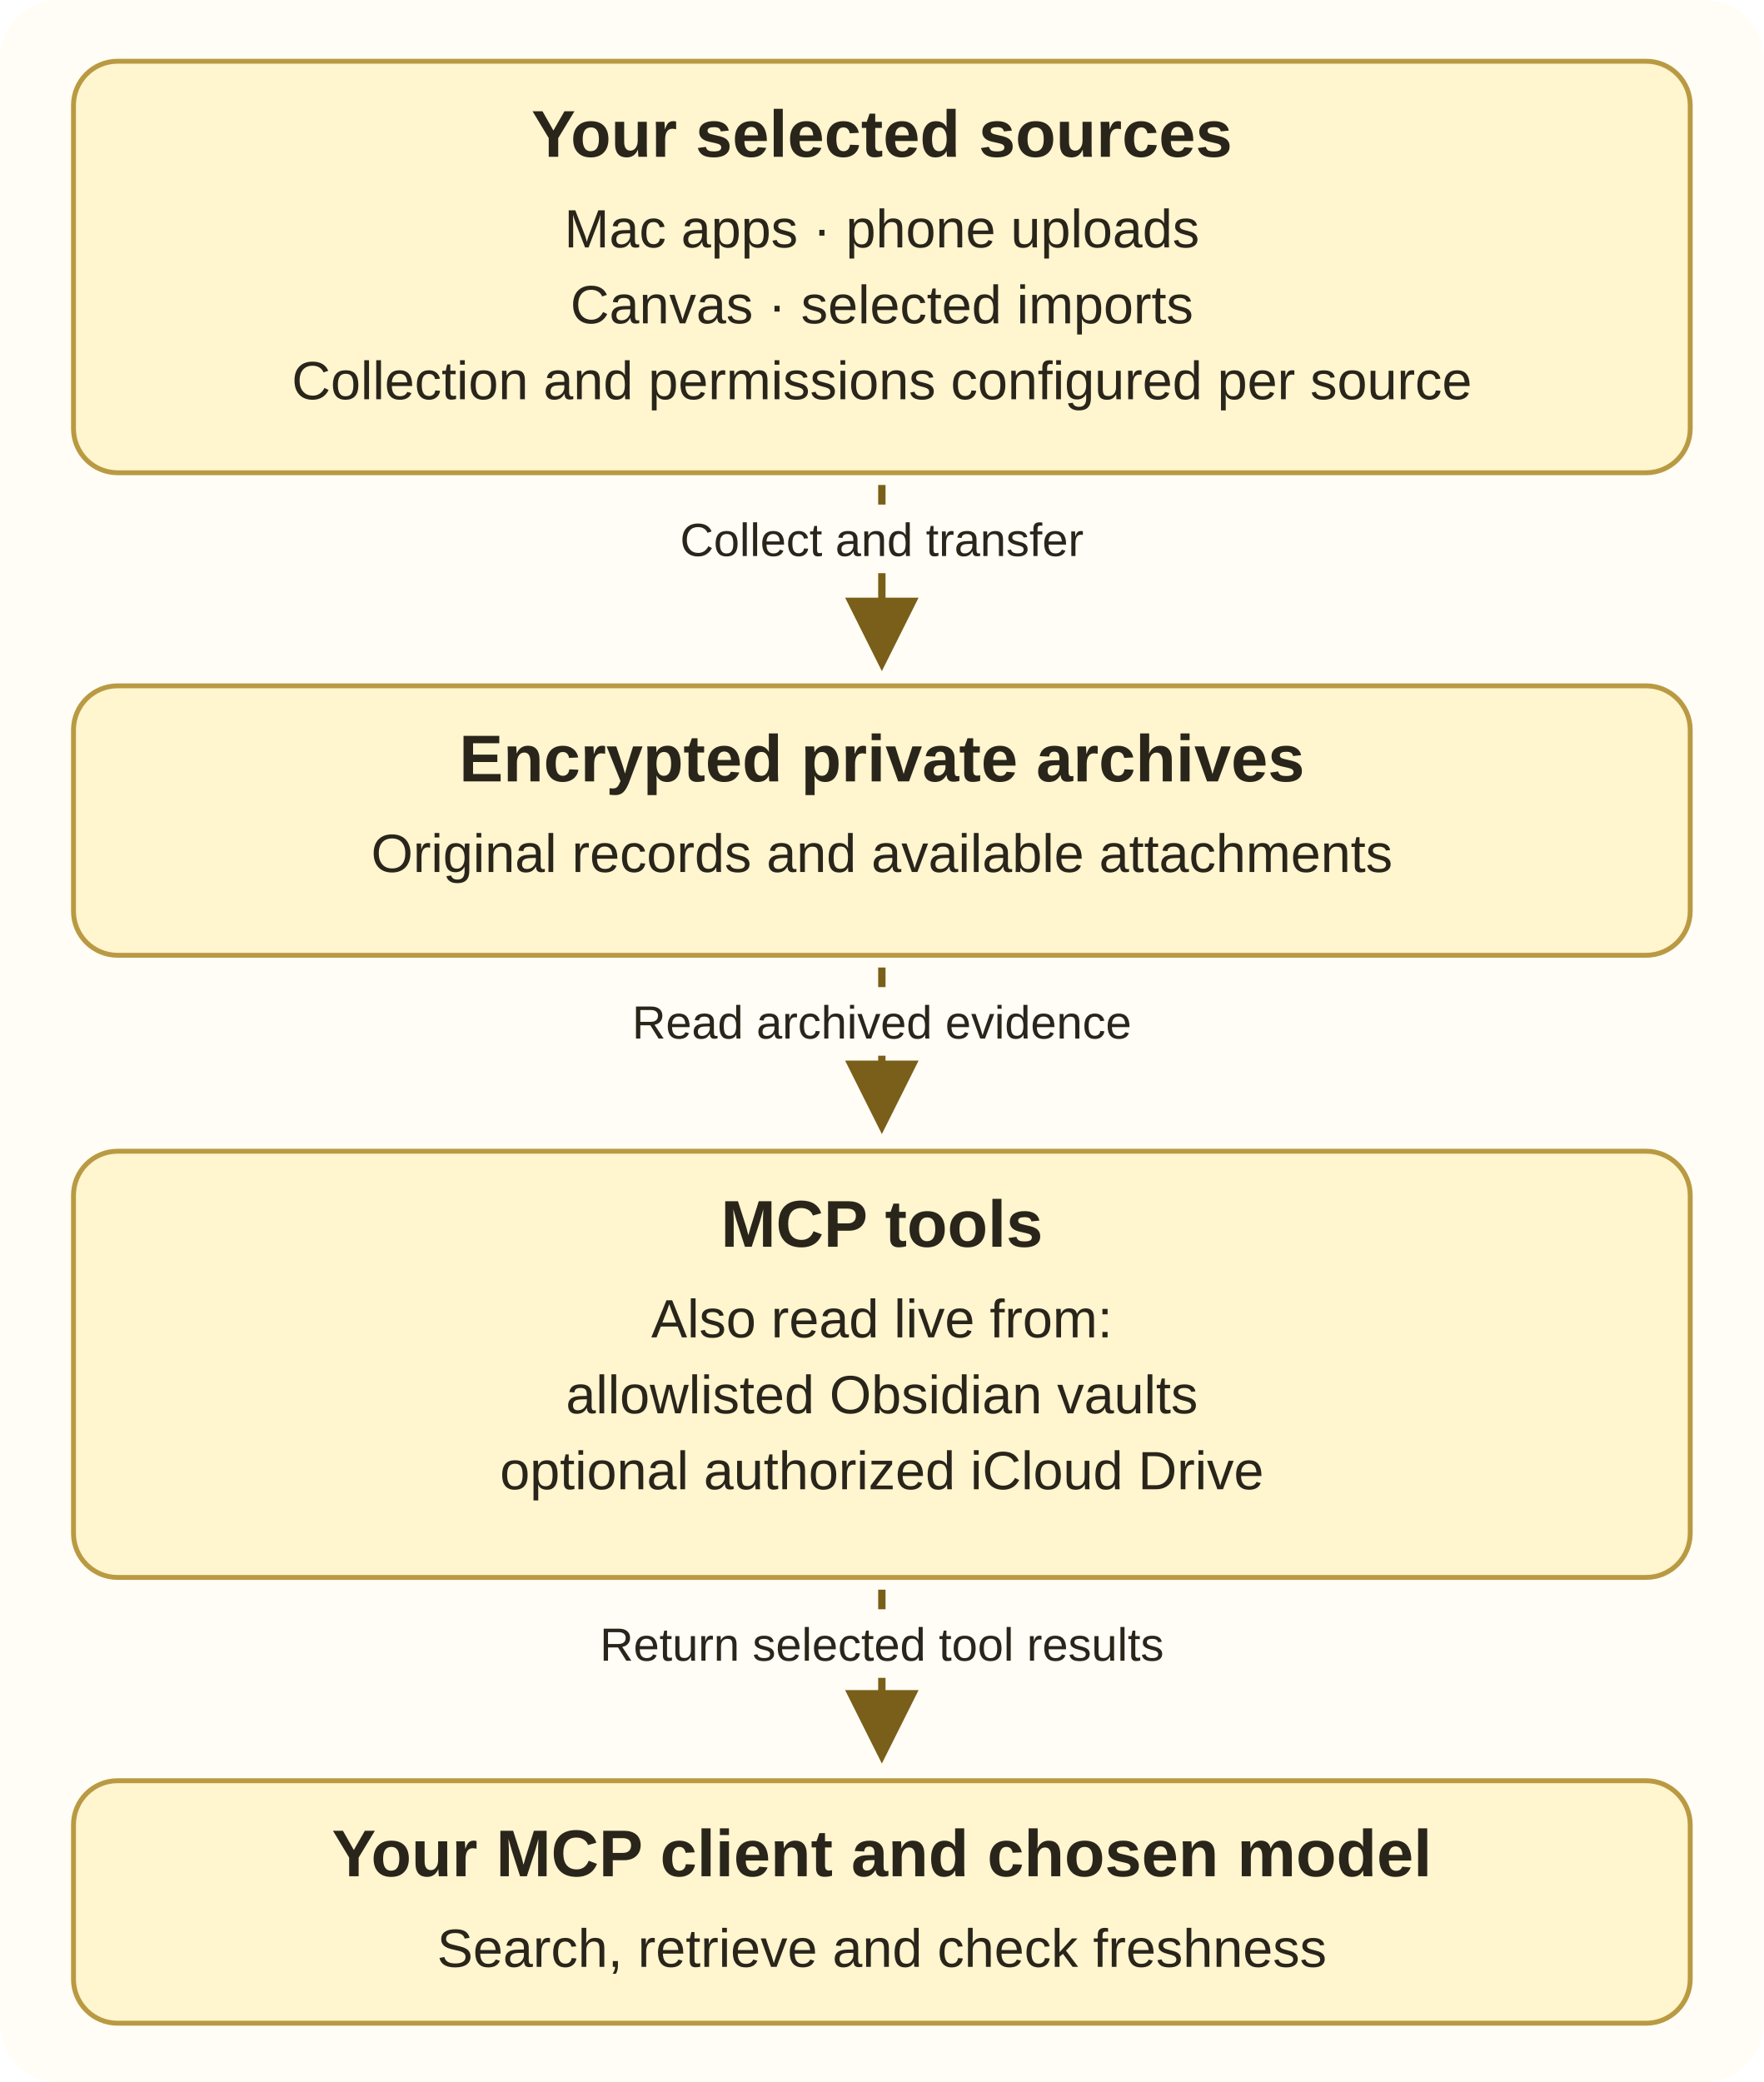
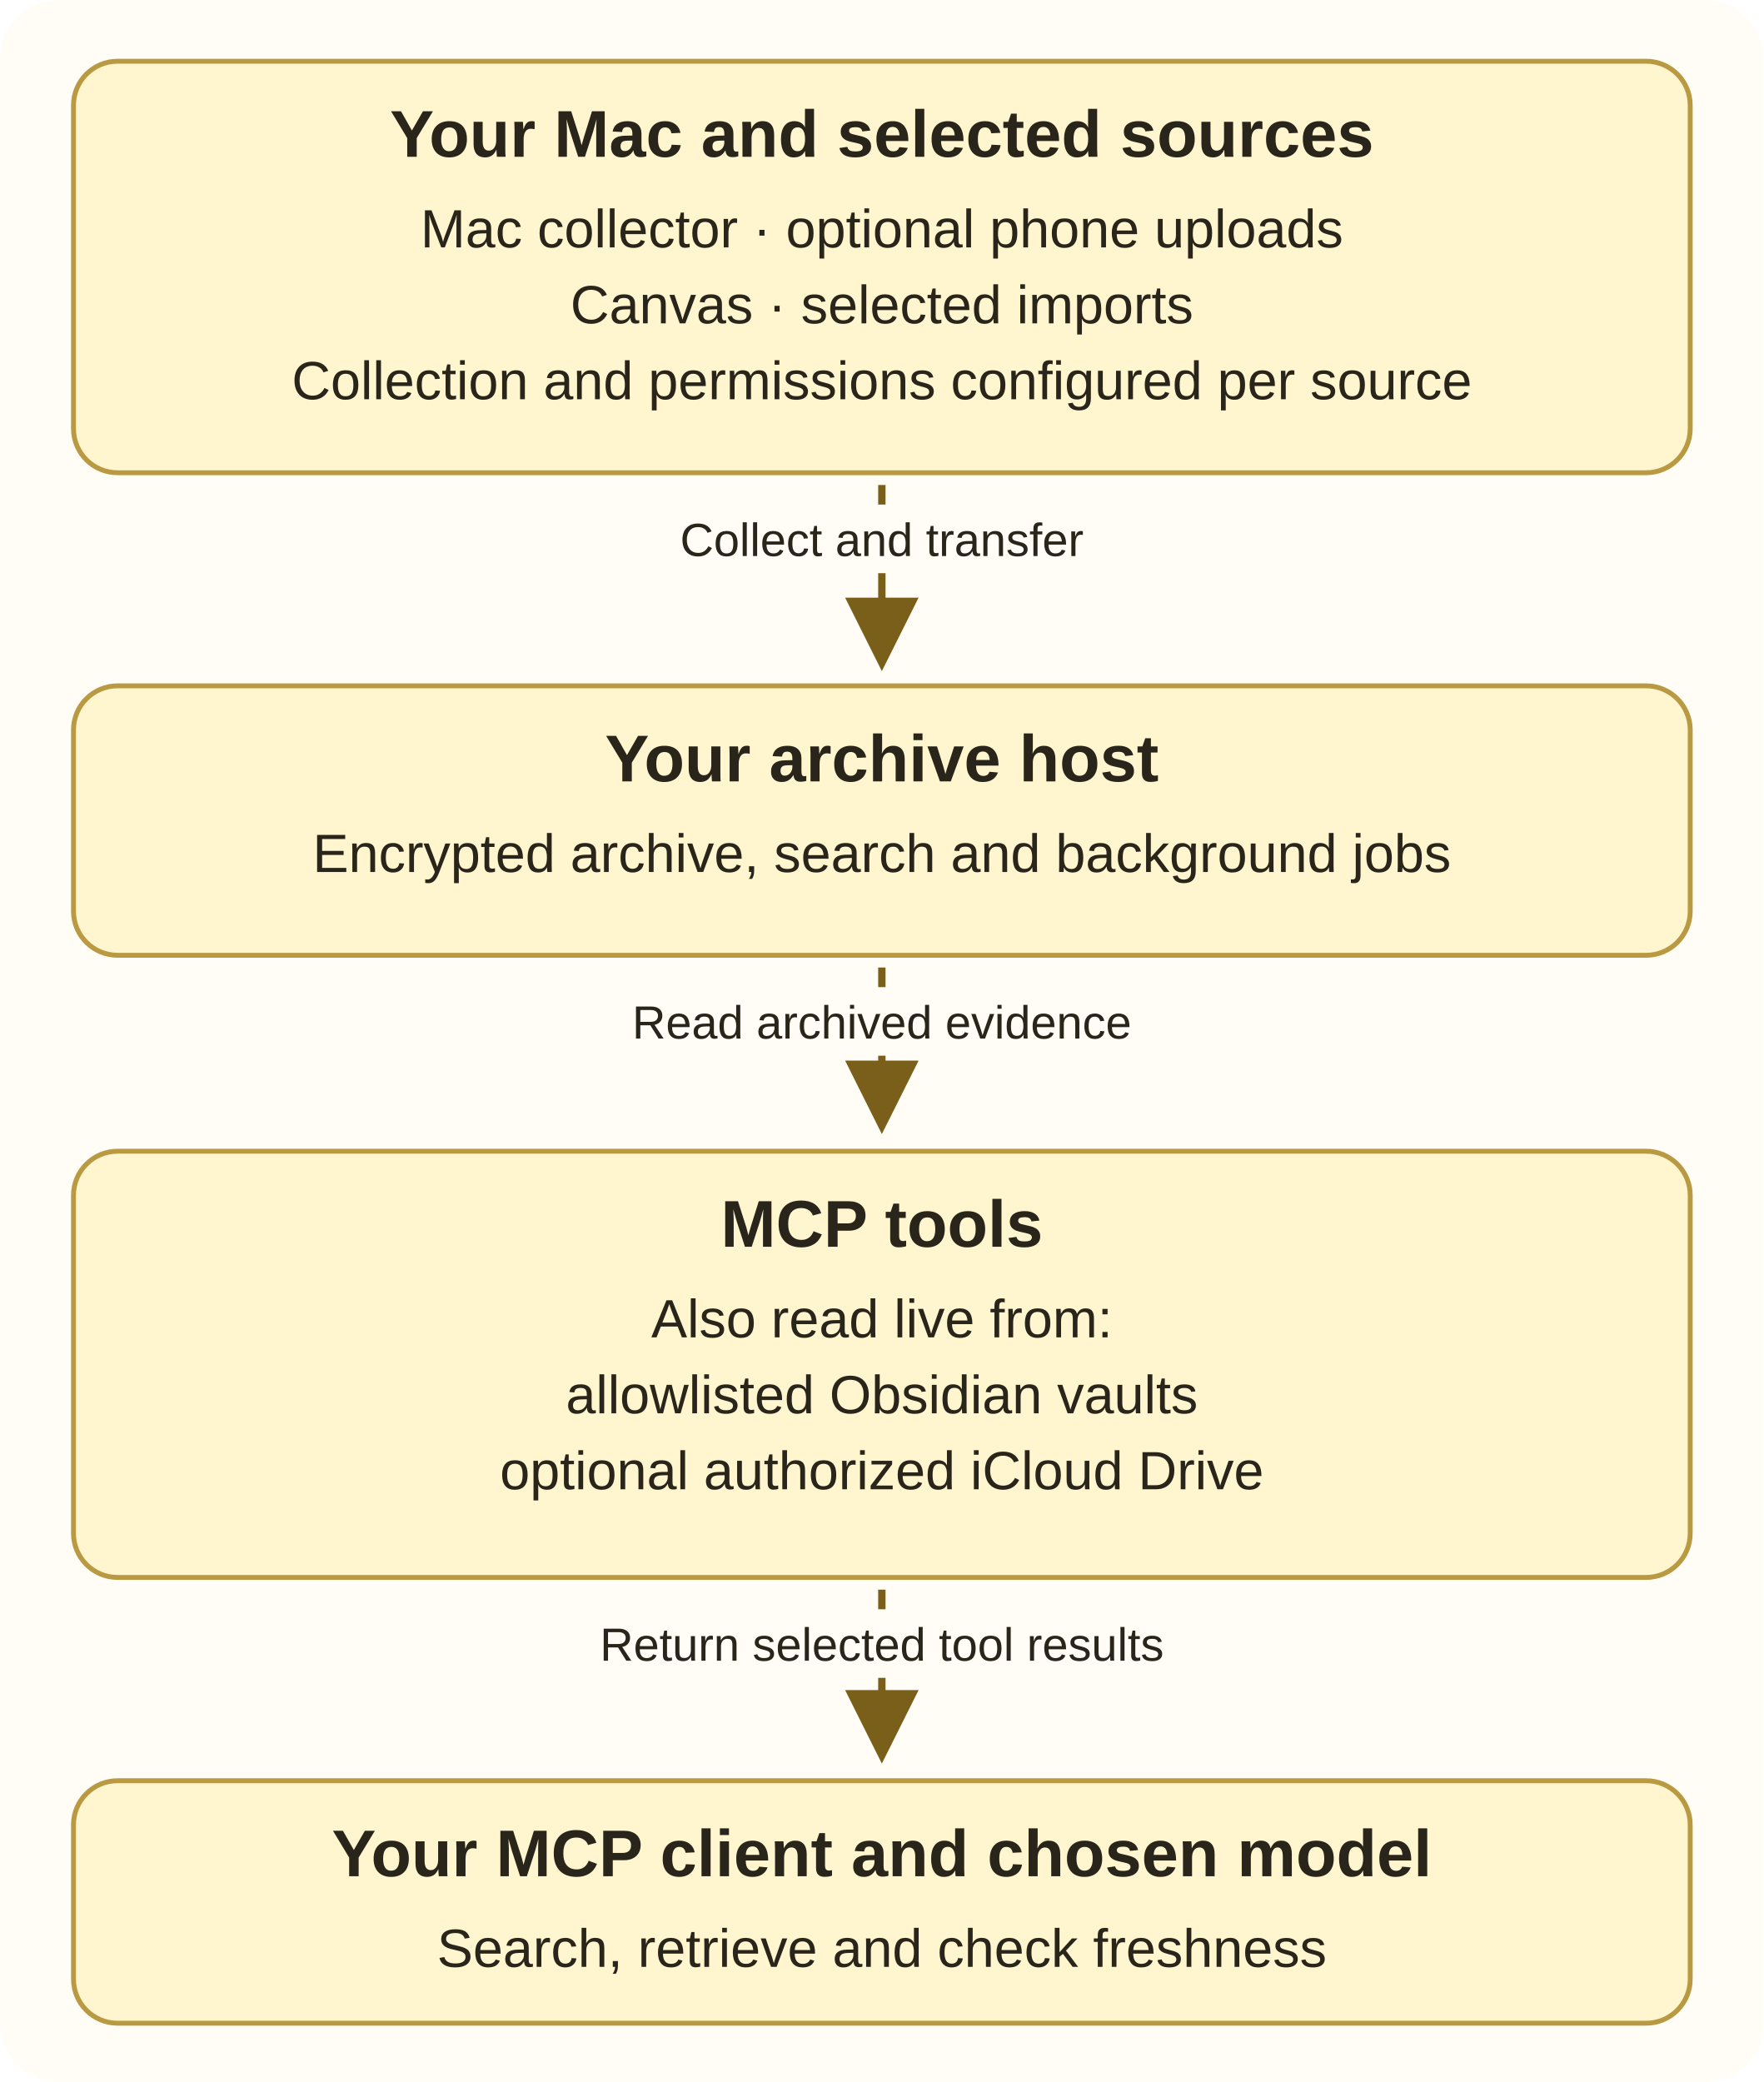
<svg xmlns="http://www.w3.org/2000/svg" width="720" height="850" viewBox="0 0 720 850" role="img" aria-labelledby="title desc">
  <defs>
    <marker id="arrow" markerWidth="10" markerHeight="10" refX="8" refY="5" orient="auto">
      <path d="M0 0 L10 5 L0 10" fill="#795f19" />
    </marker>
  </defs>
  <rect width="720" height="850" rx="24" fill="#fffdf5" />
  <g font-family="Arial, Helvetica, sans-serif" text-anchor="middle" fill="#29251b">
    <rect x="30" y="25" width="660" height="168" rx="18" fill="#fff5ce" stroke="#b99a43" stroke-width="2" />
-     <text x="360" y="64" font-size="27" font-weight="700">Your selected sources</text>
-     <text x="360" y="101" font-size="22">Mac apps · phone uploads</text>
+     <text x="360" y="64" font-size="27" font-weight="700">Your Mac and selected sources</text>
+     <text x="360" y="101" font-size="22">Mac collector · optional phone uploads</text>
    <text x="360" y="132" font-size="22">Canvas · selected imports</text>
    <text x="360" y="163" font-size="22">Collection and permissions configured per source</text>
    <path d="M360 198 V268" stroke="#795f19" stroke-width="3" marker-end="url(#arrow)" />
    <rect x="180" y="206" width="360" height="28" fill="#fffdf5" />
    <text x="360" y="227" font-size="19">Collect and transfer</text>
    <rect x="30" y="280" width="660" height="110" rx="18" fill="#fff5ce" stroke="#b99a43" stroke-width="2" />
-     <text x="360" y="319" font-size="27" font-weight="700">Encrypted private archives</text>
-     <text x="360" y="356" font-size="22">Original records and available attachments</text>
+     <text x="360" y="319" font-size="27" font-weight="700">Your archive host</text>
+     <text x="360" y="356" font-size="22">Encrypted archive, search and background jobs</text>
    <path d="M360 395 V457" stroke="#795f19" stroke-width="3" marker-end="url(#arrow)" />
    <rect x="180" y="403" width="360" height="28" fill="#fffdf5" />
    <text x="360" y="424" font-size="19">Read archived evidence</text>
    <rect x="30" y="470" width="660" height="174" rx="18" fill="#fff5ce" stroke="#b99a43" stroke-width="2" />
    <text x="360" y="509" font-size="27" font-weight="700">MCP tools</text>
    <text x="360" y="546" font-size="22">Also read live from:</text>
    <text x="360" y="577" font-size="22">allowlisted Obsidian vaults</text>
    <text x="360" y="608" font-size="22">optional authorized iCloud Drive</text>
    <path d="M360 649 V714" stroke="#795f19" stroke-width="3" marker-end="url(#arrow)" />
    <rect x="180" y="657" width="360" height="28" fill="#fffdf5" />
    <text x="360" y="678" font-size="19">Return selected tool results</text>
    <rect x="30" y="727" width="660" height="99" rx="18" fill="#fff5ce" stroke="#b99a43" stroke-width="2" />
    <text x="360" y="766" font-size="27" font-weight="700">Your MCP client and chosen model</text>
    <text x="360" y="803" font-size="22">Search, retrieve and check freshness</text>
  </g>
</svg>
